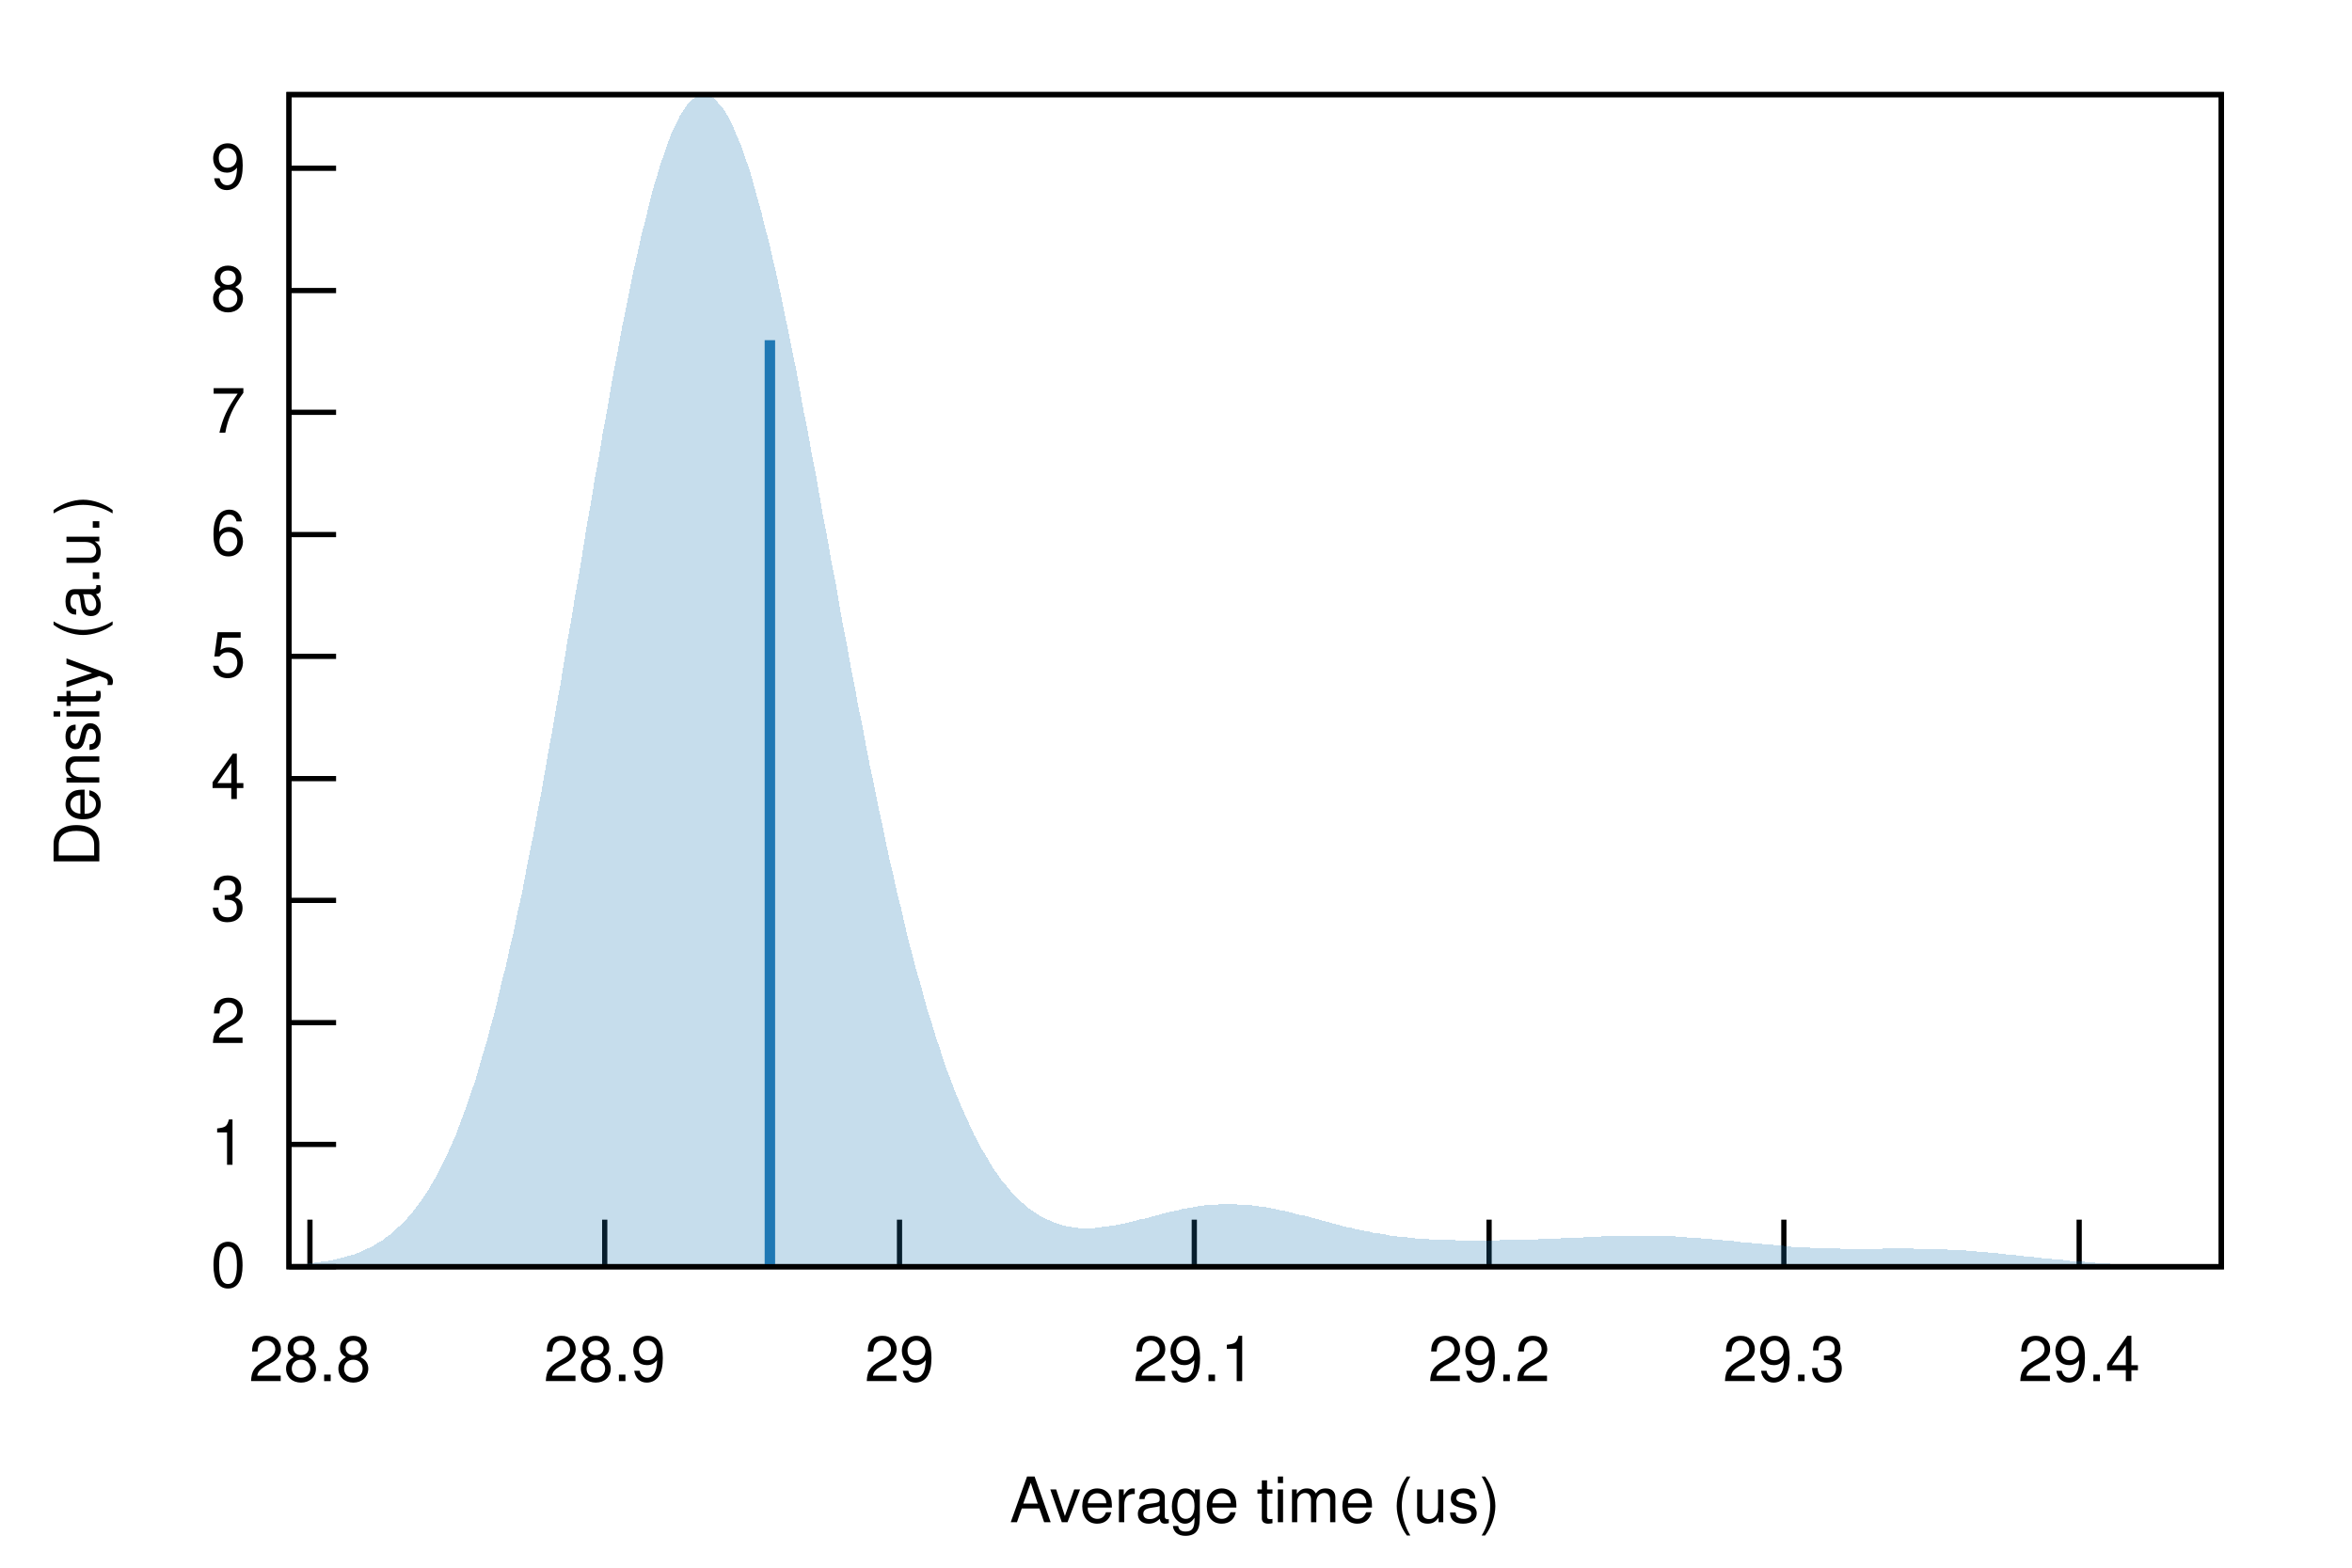
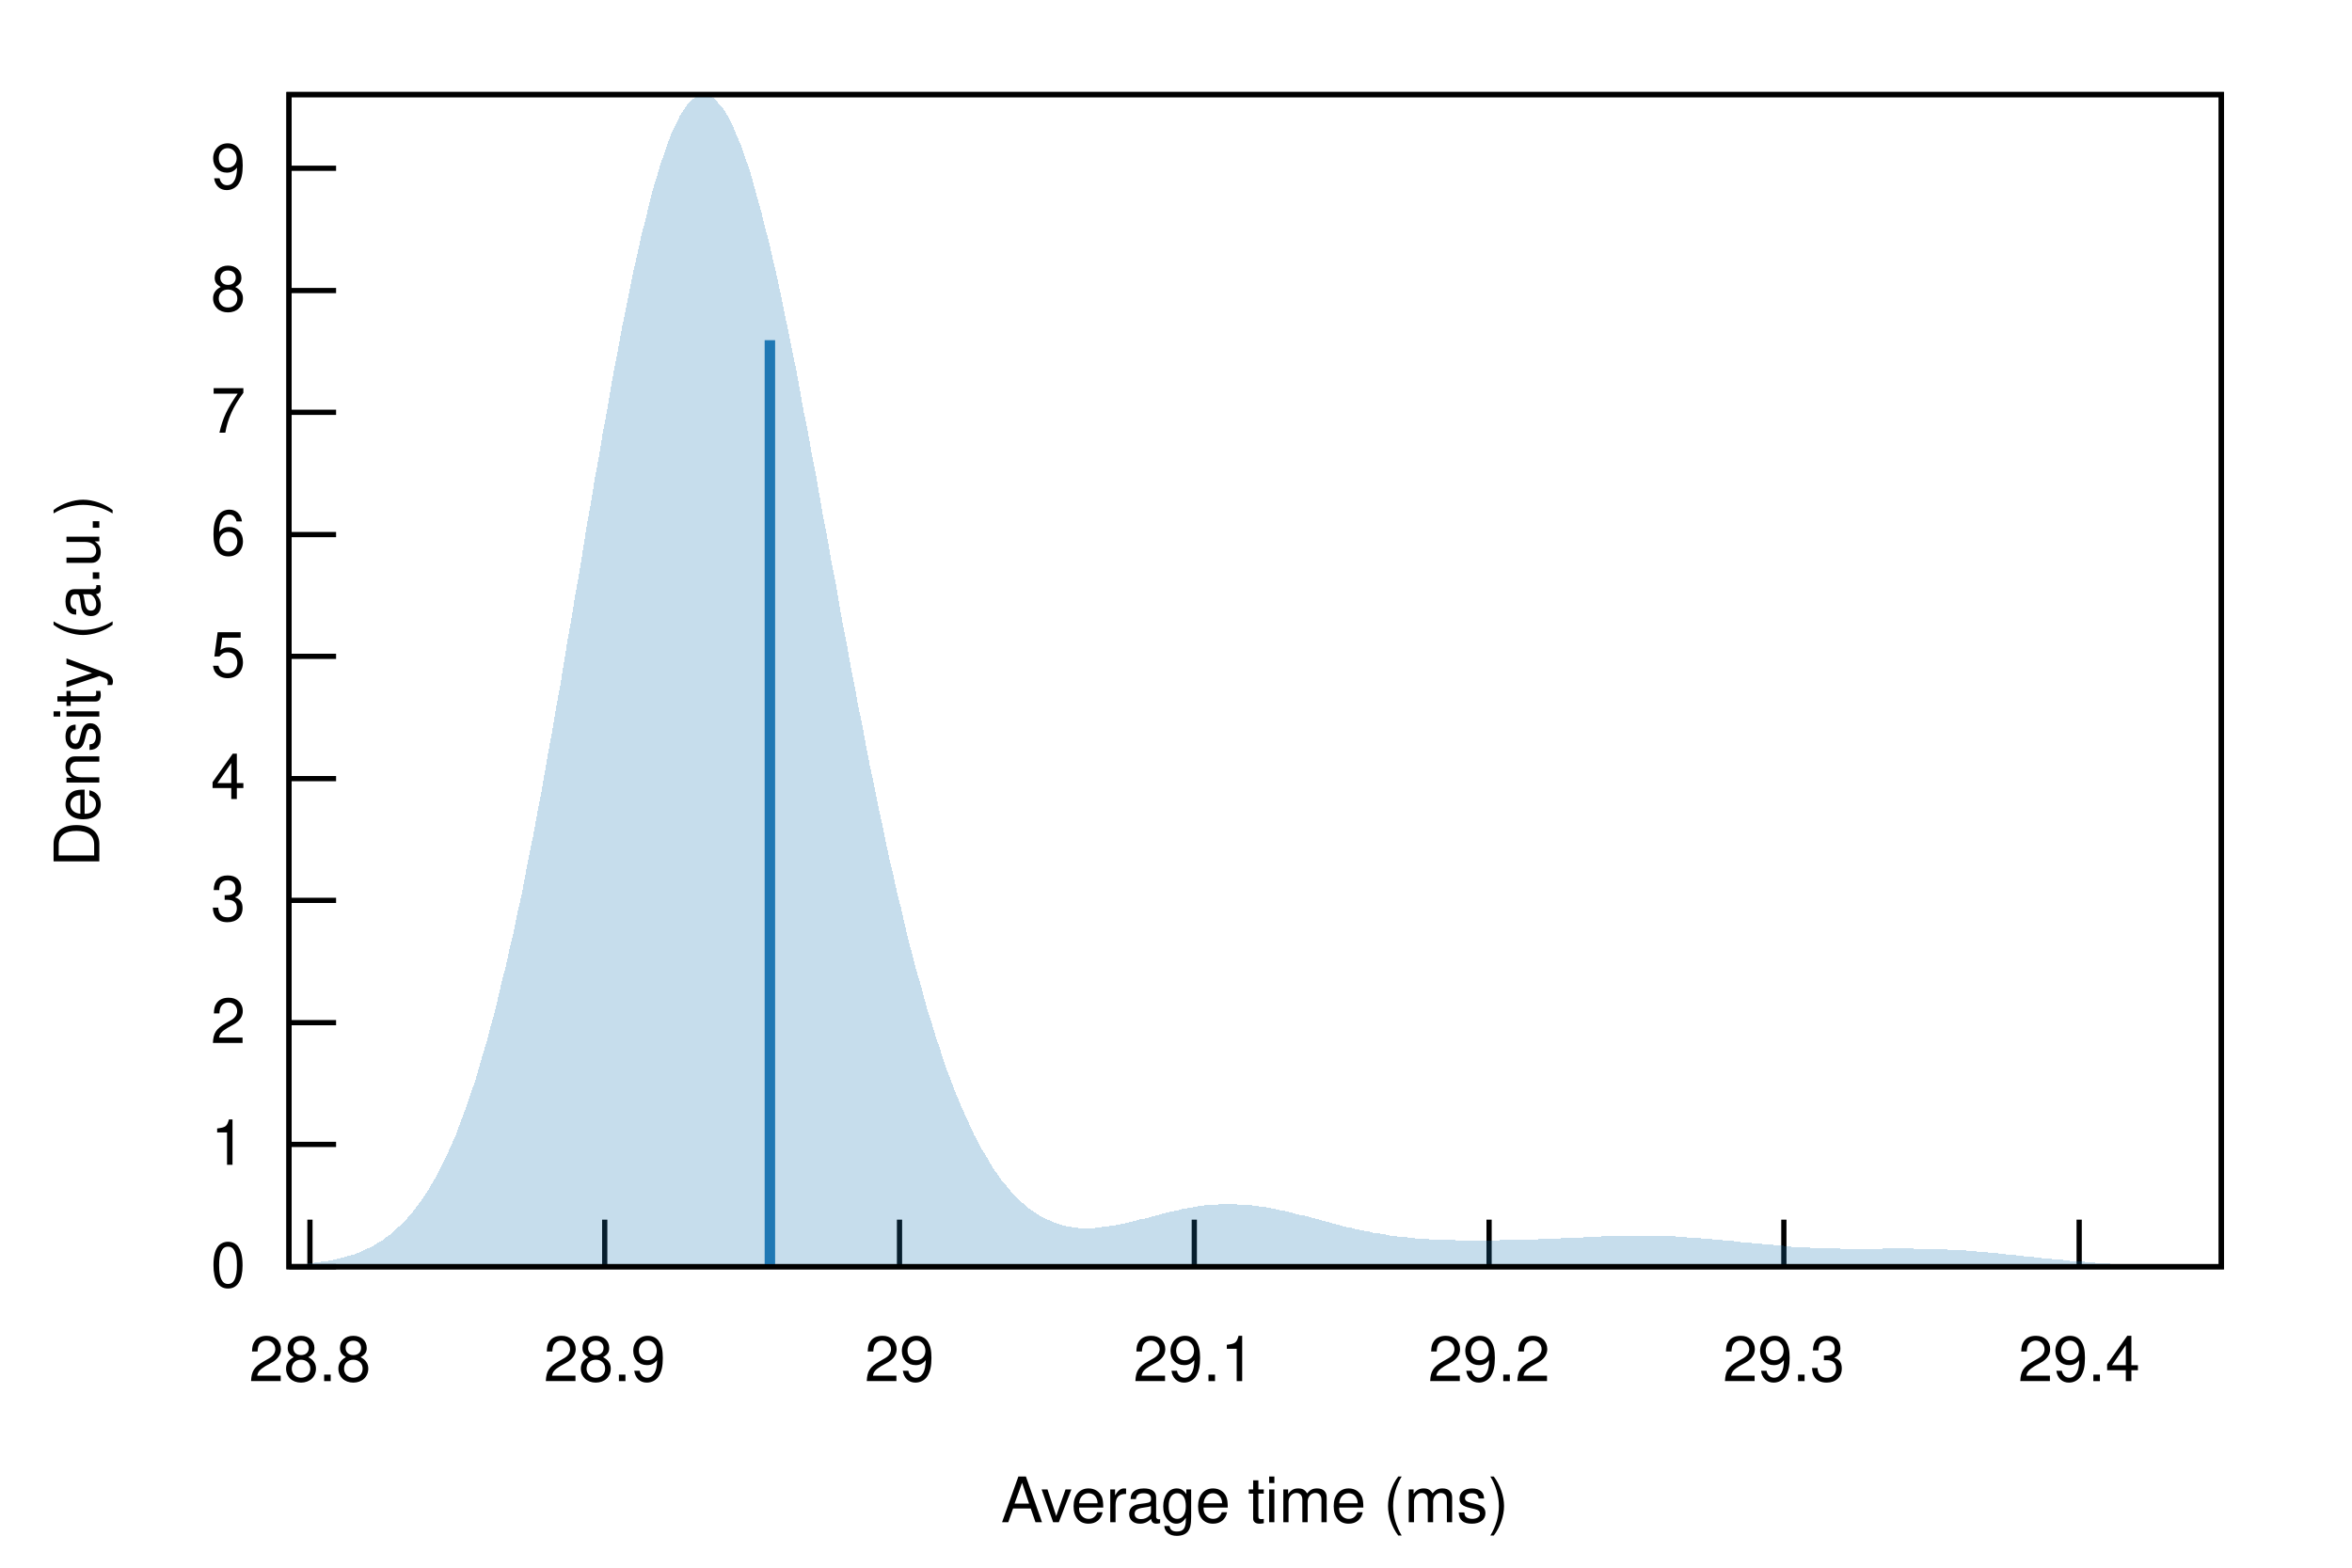
<svg xmlns="http://www.w3.org/2000/svg" xmlns:xlink="http://www.w3.org/1999/xlink" viewBox="0 0 450 300">
  <g id="gnuplot_canvas">
    <rect x="0" y="0" width="450" height="300" fill="none" />
    <defs>
      <circle id="gpDot" r="0.5" stroke-width="0.5" stroke="currentColor" />
      <path id="gpPt0" stroke-width="0.222" stroke="currentColor" d="M-1,0 h2 M0,-1 v2" />
      <path id="gpPt1" stroke-width="0.222" stroke="currentColor" d="M-1,-1 L1,1 M1,-1 L-1,1" />
      <path id="gpPt2" stroke-width="0.222" stroke="currentColor" d="M-1,0 L1,0 M0,-1 L0,1 M-1,-1 L1,1 M-1,1 L1,-1" />
      <rect id="gpPt3" stroke-width="0.222" stroke="currentColor" x="-1" y="-1" width="2" height="2" />
      <rect id="gpPt4" stroke-width="0.222" stroke="currentColor" fill="currentColor" x="-1" y="-1" width="2" height="2" />
      <circle id="gpPt5" stroke-width="0.222" stroke="currentColor" cx="0" cy="0" r="1" />
      <use xlink:href="#gpPt5" id="gpPt6" fill="currentColor" stroke="none" />
      <path id="gpPt7" stroke-width="0.222" stroke="currentColor" d="M0,-1.33 L-1.33,0.67 L1.33,0.67 z" />
      <use xlink:href="#gpPt7" id="gpPt8" fill="currentColor" stroke="none" />
      <use xlink:href="#gpPt7" id="gpPt9" stroke="currentColor" transform="rotate(180)" />
      <use xlink:href="#gpPt9" id="gpPt10" fill="currentColor" stroke="none" />
      <use xlink:href="#gpPt3" id="gpPt11" stroke="currentColor" transform="rotate(45)" />
      <use xlink:href="#gpPt11" id="gpPt12" fill="currentColor" stroke="none" />
      <path id="gpPt13" stroke-width="0.222" stroke="currentColor" d="M0,1.330 L1.265,0.411 L0.782,-1.067 L-0.782,-1.076 L-1.265,0.411 z" />
      <use xlink:href="#gpPt13" id="gpPt14" fill="currentColor" stroke="none" />
      <filter id="textbox" filterUnits="objectBoundingBox" x="0" y="0" height="1" width="1">
        <feFlood flood-color="white" flood-opacity="1" result="bgnd" />
        <feComposite in="SourceGraphic" in2="bgnd" operator="atop" />
      </filter>
      <filter id="greybox" filterUnits="objectBoundingBox" x="0" y="0" height="1" width="1">
        <feFlood flood-color="lightgrey" flood-opacity="1" result="grey" />
        <feComposite in="SourceGraphic" in2="grey" operator="atop" />
      </filter>
    </defs>
    <g fill="none" color="white" stroke="currentColor" stroke-width="1.00" stroke-linecap="butt" stroke-linejoin="miter">
</g>
    <g fill="none" color="black" stroke="currentColor" stroke-width="1.00" stroke-linecap="butt" stroke-linejoin="miter">
      <path stroke="black" d="M55.3,242.4 L64.3,242.4  " />
      <g transform="translate(47.0,246.3)" stroke="none" fill="black" font-family="Helvetica" font-size="12.00" text-anchor="end">
        <text>
          <tspan font-family="Helvetica"> 0</tspan>
        </text>
      </g>
    </g>
    <g fill="none" color="black" stroke="currentColor" stroke-width="1.00" stroke-linecap="butt" stroke-linejoin="miter">
      <path stroke="black" d="M55.3,219.0 L64.3,219.0  " />
      <g transform="translate(47.0,222.9)" stroke="none" fill="black" font-family="Helvetica" font-size="12.00" text-anchor="end">
        <text>
          <tspan font-family="Helvetica"> 1</tspan>
        </text>
      </g>
    </g>
    <g fill="none" color="black" stroke="currentColor" stroke-width="1.00" stroke-linecap="butt" stroke-linejoin="miter">
      <path stroke="black" d="M55.3,195.7 L64.3,195.7  " />
      <g transform="translate(47.0,199.6)" stroke="none" fill="black" font-family="Helvetica" font-size="12.00" text-anchor="end">
        <text>
          <tspan font-family="Helvetica"> 2</tspan>
        </text>
      </g>
    </g>
    <g fill="none" color="black" stroke="currentColor" stroke-width="1.00" stroke-linecap="butt" stroke-linejoin="miter">
      <path stroke="black" d="M55.3,172.3 L64.3,172.3  " />
      <g transform="translate(47.0,176.2)" stroke="none" fill="black" font-family="Helvetica" font-size="12.00" text-anchor="end">
        <text>
          <tspan font-family="Helvetica"> 3</tspan>
        </text>
      </g>
    </g>
    <g fill="none" color="black" stroke="currentColor" stroke-width="1.00" stroke-linecap="butt" stroke-linejoin="miter">
      <path stroke="black" d="M55.3,149.0 L64.3,149.0  " />
      <g transform="translate(47.0,152.9)" stroke="none" fill="black" font-family="Helvetica" font-size="12.00" text-anchor="end">
        <text>
          <tspan font-family="Helvetica"> 4</tspan>
        </text>
      </g>
    </g>
    <g fill="none" color="black" stroke="currentColor" stroke-width="1.00" stroke-linecap="butt" stroke-linejoin="miter">
      <path stroke="black" d="M55.3,125.6 L64.3,125.6  " />
      <g transform="translate(47.0,129.5)" stroke="none" fill="black" font-family="Helvetica" font-size="12.00" text-anchor="end">
        <text>
          <tspan font-family="Helvetica"> 5</tspan>
        </text>
      </g>
    </g>
    <g fill="none" color="black" stroke="currentColor" stroke-width="1.00" stroke-linecap="butt" stroke-linejoin="miter">
      <path stroke="black" d="M55.3,102.3 L64.3,102.3  " />
      <g transform="translate(47.0,106.2)" stroke="none" fill="black" font-family="Helvetica" font-size="12.00" text-anchor="end">
        <text>
          <tspan font-family="Helvetica"> 6</tspan>
        </text>
      </g>
    </g>
    <g fill="none" color="black" stroke="currentColor" stroke-width="1.00" stroke-linecap="butt" stroke-linejoin="miter">
      <path stroke="black" d="M55.3,78.9 L64.3,78.9  " />
      <g transform="translate(47.0,82.8)" stroke="none" fill="black" font-family="Helvetica" font-size="12.00" text-anchor="end">
        <text>
          <tspan font-family="Helvetica"> 7</tspan>
        </text>
      </g>
    </g>
    <g fill="none" color="black" stroke="currentColor" stroke-width="1.00" stroke-linecap="butt" stroke-linejoin="miter">
      <path stroke="black" d="M55.3,55.6 L64.3,55.6  " />
      <g transform="translate(47.0,59.5)" stroke="none" fill="black" font-family="Helvetica" font-size="12.00" text-anchor="end">
        <text>
          <tspan font-family="Helvetica"> 8</tspan>
        </text>
      </g>
    </g>
    <g fill="none" color="black" stroke="currentColor" stroke-width="1.00" stroke-linecap="butt" stroke-linejoin="miter">
      <path stroke="black" d="M55.3,32.2 L64.3,32.2  " />
      <g transform="translate(47.0,36.1)" stroke="none" fill="black" font-family="Helvetica" font-size="12.00" text-anchor="end">
        <text>
          <tspan font-family="Helvetica"> 9</tspan>
        </text>
      </g>
    </g>
    <g fill="none" color="black" stroke="currentColor" stroke-width="1.00" stroke-linecap="butt" stroke-linejoin="miter">
      <path stroke="black" d="M59.3,242.4 L59.3,233.4  " />
      <g transform="translate(59.3,264.3)" stroke="none" fill="black" font-family="Helvetica" font-size="12.00" text-anchor="middle">
        <text>
          <tspan font-family="Helvetica"> 28.8</tspan>
        </text>
      </g>
    </g>
    <g fill="none" color="black" stroke="currentColor" stroke-width="1.00" stroke-linecap="butt" stroke-linejoin="miter">
      <path stroke="black" d="M115.7,242.4 L115.7,233.4  " />
      <g transform="translate(115.7,264.3)" stroke="none" fill="black" font-family="Helvetica" font-size="12.00" text-anchor="middle">
        <text>
          <tspan font-family="Helvetica"> 28.9</tspan>
        </text>
      </g>
    </g>
    <g fill="none" color="black" stroke="currentColor" stroke-width="1.00" stroke-linecap="butt" stroke-linejoin="miter">
      <path stroke="black" d="M172.1,242.4 L172.1,233.4  " />
      <g transform="translate(172.1,264.3)" stroke="none" fill="black" font-family="Helvetica" font-size="12.00" text-anchor="middle">
        <text>
          <tspan font-family="Helvetica"> 29</tspan>
        </text>
      </g>
    </g>
    <g fill="none" color="black" stroke="currentColor" stroke-width="1.00" stroke-linecap="butt" stroke-linejoin="miter">
      <path stroke="black" d="M228.5,242.4 L228.5,233.4  " />
      <g transform="translate(228.5,264.3)" stroke="none" fill="black" font-family="Helvetica" font-size="12.00" text-anchor="middle">
        <text>
          <tspan font-family="Helvetica"> 29.1</tspan>
        </text>
      </g>
    </g>
    <g fill="none" color="black" stroke="currentColor" stroke-width="1.00" stroke-linecap="butt" stroke-linejoin="miter">
      <path stroke="black" d="M284.9,242.4 L284.9,233.4  " />
      <g transform="translate(284.9,264.3)" stroke="none" fill="black" font-family="Helvetica" font-size="12.00" text-anchor="middle">
        <text>
          <tspan font-family="Helvetica"> 29.2</tspan>
        </text>
      </g>
    </g>
    <g fill="none" color="black" stroke="currentColor" stroke-width="1.00" stroke-linecap="butt" stroke-linejoin="miter">
      <path stroke="black" d="M341.3,242.4 L341.3,233.4  " />
      <g transform="translate(341.3,264.3)" stroke="none" fill="black" font-family="Helvetica" font-size="12.00" text-anchor="middle">
        <text>
          <tspan font-family="Helvetica"> 29.3</tspan>
        </text>
      </g>
    </g>
    <g fill="none" color="black" stroke="currentColor" stroke-width="1.00" stroke-linecap="butt" stroke-linejoin="miter">
      <path stroke="black" d="M397.8,242.4 L397.8,233.4  " />
      <g transform="translate(397.8,264.3)" stroke="none" fill="black" font-family="Helvetica" font-size="12.00" text-anchor="middle">
        <text>
          <tspan font-family="Helvetica"> 29.4</tspan>
        </text>
      </g>
    </g>
    <g fill="none" color="black" stroke="currentColor" stroke-width="1.00" stroke-linecap="butt" stroke-linejoin="miter">
</g>
    <g fill="none" color="black" stroke="currentColor" stroke-width="1.00" stroke-linecap="butt" stroke-linejoin="miter">
      <path stroke="black" d="M55.3,18.1 L55.3,242.4 L425.0,242.4 L425.0,18.1 L55.3,18.1 Z  " />
    </g>
    <g fill="none" color="black" stroke="currentColor" stroke-width="1.00" stroke-linecap="butt" stroke-linejoin="miter">
      <g transform="translate(19.0,130.3) rotate(270)" stroke="none" fill="black" font-family="Helvetica" font-size="12.00" text-anchor="middle">
        <text>
          <tspan font-family="Helvetica">Density (a.u.)</tspan>
        </text>
      </g>
    </g>
    <g fill="none" color="black" stroke="currentColor" stroke-width="1.00" stroke-linecap="butt" stroke-linejoin="miter">
      <g transform="translate(240.1,291.3)" stroke="none" fill="black" font-family="Helvetica" font-size="12.00" text-anchor="middle">
        <text>
-           <tspan font-family="Helvetica">Average time (us)</tspan>
+           <tspan font-family="Helvetica">Average time (ms)</tspan>
        </text>
      </g>
    </g>
    <g fill="none" color="black" stroke="currentColor" stroke-width="1.00" stroke-linecap="butt" stroke-linejoin="miter">
</g>
    <g id="gnuplot_plot_1">
      <g fill="none" color="black" stroke="currentColor" stroke-width="1.00" stroke-linecap="butt" stroke-linejoin="miter">
        <g stroke="none" shape-rendering="crispEdges">
          <polygon fill="rgb( 31, 120, 180)" fill-opacity="0.25" points="55.3,242.1 56.0,242.0 56.8,242.0 57.5,241.9 58.3,241.9 59.0,241.8 59.7,241.7 60.5,241.6 61.2,241.5 62.0,241.4 62.7,241.3 63.4,241.2 64.2,241.0 64.9,240.8 65.7,240.6 66.4,240.4 67.2,240.2 67.9,240.0 68.6,239.7 69.4,239.4 70.1,239.0 70.9,238.7 71.6,238.3 72.3,237.8 73.1,237.4 73.8,236.8 74.6,236.3 75.3,235.7 76.0,235.0 76.8,234.3 77.5,233.6 78.3,232.7 79.0,231.9 79.7,230.9 80.5,229.9 81.2,228.8 82.0,227.6 82.7,226.4 83.5,225.1 84.2,223.7 84.9,222.2 85.7,220.6 86.4,219.0 87.2,217.2 87.9,215.3 88.6,213.4 89.4,211.3 90.1,209.1 90.9,206.9 91.6,204.5 92.3,202.0 93.1,199.4 93.8,196.7 94.6,193.9 95.3,190.9 96.0,187.9 96.8,184.8 97.5,181.5 98.3,178.2 99.0,174.7 99.8,171.2 100.5,167.5 101.2,163.8 102.0,160.0 102.7,156.1 103.5,152.1 104.2,148.0 104.9,143.9 105.7,139.7 106.4,135.4 107.2,131.1 107.9,126.8 108.6,122.4 109.4,118.0 110.1,113.6 110.9,109.2 111.6,104.8 112.3,100.4 113.1,96.0 113.8,91.6 114.6,87.3 115.3,83.0 116.1,78.8 116.8,74.6 117.5,70.6 118.3,66.6 119.0,62.7 119.8,58.9 120.5,55.3 121.2,51.8 122.0,48.4 122.7,45.1 123.5,42.0 124.2,39.1 124.9,36.3 125.7,33.7 126.4,31.3 127.2,29.1 127.9,27.0 128.6,25.2 129.4,23.6 130.1,22.1 130.9,20.9 131.6,19.9 132.4,19.1 133.1,18.6 133.8,18.2 134.6,18.1 135.3,18.2 136.1,18.5 136.8,19.0 137.5,19.8 138.3,20.7 139.0,21.8 139.8,23.2 140.5,24.8 141.2,26.5 142.0,28.4 142.7,30.5 143.5,32.8 144.2,35.3 144.9,37.9 145.7,40.7 146.4,43.6 147.2,46.6 147.9,49.8 148.7,53.1 149.4,56.5 150.1,60.0 150.9,63.7 151.6,67.3 152.4,71.1 153.1,75.0 153.8,78.9 154.6,82.8 155.3,86.8 156.1,90.8 156.8,94.9 157.5,98.9 158.3,103.0 159.0,107.1 159.8,111.1 160.5,115.2 161.2,119.2 162.0,123.2 162.7,127.2 163.5,131.2 164.2,135.1 165.0,138.9 165.7,142.7 166.4,146.4 167.2,150.1 167.9,153.7 168.7,157.3 169.4,160.7 170.1,164.1 170.9,167.4 171.6,170.7 172.4,173.8 173.1,176.9 173.8,179.9 174.6,182.8 175.3,185.6 176.1,188.3 176.8,190.9 177.5,193.5 178.3,195.9 179.0,198.3 179.8,200.6 180.5,202.8 181.2,204.9 182.0,206.9 182.7,208.8 183.5,210.7 184.2,212.4 185.0,214.1 185.7,215.7 186.4,217.2 187.2,218.7 187.9,220.0 188.7,221.3 189.4,222.5 190.1,223.7 190.9,224.8 191.6,225.8 192.4,226.7 193.1,227.6 193.8,228.5 194.6,229.2 195.3,229.9 196.1,230.6 196.8,231.2 197.5,231.7 198.3,232.2 199.0,232.7 199.8,233.1 200.5,233.4 201.3,233.8 202.0,234.0 202.7,234.3 203.5,234.5 204.2,234.7 205.0,234.8 205.7,234.9 206.4,235.0 207.2,235.0 207.9,235.0 208.7,235.0 209.4,235.0 210.1,234.9 210.9,234.8 211.6,234.8 212.4,234.6 213.1,234.5 213.8,234.4 214.6,234.2 215.3,234.1 216.1,233.9 216.8,233.7 217.6,233.5 218.3,233.3 219.0,233.2 219.8,233.0 220.5,232.8 221.3,232.6 222.0,232.4 222.7,232.2 223.5,232.0 224.2,231.8 225.0,231.7 225.7,231.5 226.4,231.3 227.2,231.2 227.9,231.1 228.7,230.9 229.4,230.8 230.1,230.7 230.9,230.6 231.6,230.6 232.4,230.5 233.1,230.5 233.9,230.4 234.6,230.4 235.3,230.4 236.1,230.4 236.8,230.5 237.6,230.5 238.3,230.5 239.0,230.6 239.8,230.7 240.5,230.8 241.3,230.9 242.0,231.0 242.7,231.1 243.5,231.3 244.2,231.4 245.0,231.6 245.7,231.7 246.4,231.9 247.2,232.1 247.9,232.3 248.7,232.5 249.4,232.6 250.2,232.8 250.9,233.0 251.6,233.2 252.4,233.4 253.1,233.6 253.9,233.8 254.6,234.0 255.3,234.2 256.1,234.4 256.8,234.6 257.6,234.8 258.3,234.9 259.0,235.1 259.8,235.3 260.5,235.4 261.3,235.6 262.0,235.7 262.7,235.9 263.5,236.0 264.2,236.1 265.0,236.2 265.7,236.4 266.5,236.5 267.2,236.6 267.9,236.7 268.7,236.7 269.4,236.8 270.2,236.9 270.9,237.0 271.6,237.0 272.4,237.1 273.1,237.1 273.9,237.2 274.6,237.2 275.3,237.2 276.1,237.3 276.8,237.3 277.6,237.3 278.3,237.3 279.0,237.4 279.8,237.4 280.5,237.4 281.3,237.4 282.0,237.4 282.8,237.4 283.5,237.4 284.2,237.4 285.0,237.4 285.7,237.4 286.5,237.4 287.2,237.3 287.9,237.3 288.7,237.3 289.4,237.3 290.2,237.3 290.9,237.3 291.6,237.2 292.4,237.2 293.1,237.2 293.9,237.2 294.6,237.1 295.3,237.1 296.1,237.1 296.8,237.0 297.6,237.0 298.3,237.0 299.1,236.9 299.8,236.9 300.5,236.9 301.3,236.8 302.0,236.8 302.8,236.8 303.5,236.7 304.2,236.7 305.0,236.7 305.7,236.7 306.5,236.6 307.2,236.6 307.9,236.6 308.7,236.6 309.4,236.5 310.2,236.5 310.9,236.5 311.6,236.5 312.4,236.5 313.1,236.5 313.9,236.5 314.6,236.5 315.3,236.5 316.1,236.5 316.8,236.5 317.6,236.5 318.3,236.6 319.1,236.6 319.8,236.6 320.5,236.6 321.3,236.7 322.0,236.7 322.8,236.8 323.5,236.8 324.2,236.9 325.0,236.9 325.7,237.0 326.5,237.0 327.2,237.1 327.9,237.2 328.7,237.2 329.4,237.3 330.2,237.4 330.9,237.4 331.6,237.5 332.4,237.6 333.1,237.7 333.9,237.7 334.6,237.8 335.4,237.9 336.1,238.0 336.8,238.0 337.6,238.1 338.3,238.2 339.1,238.2 339.8,238.3 340.5,238.4 341.3,238.4 342.0,238.5 342.8,238.6 343.5,238.6 344.2,238.7 345.0,238.7 345.7,238.7 346.5,238.8 347.2,238.8 347.9,238.8 348.7,238.9 349.4,238.9 350.2,238.9 350.9,238.9 351.7,238.9 352.4,239.0 353.1,239.0 353.9,239.0 354.6,239.0 355.4,239.0 356.1,239.0 356.8,239.0 357.6,239.0 358.3,239.0 359.1,239.0 359.8,239.0 360.5,238.9 361.3,238.9 362.0,238.9 362.8,238.9 363.5,238.9 364.2,238.9 365.0,238.9 365.7,238.9 366.5,239.0 367.2,239.0 368.0,239.0 368.7,239.0 369.4,239.0 370.2,239.0 370.9,239.1 371.7,239.1 372.4,239.1 373.1,239.2 373.9,239.2 374.6,239.2 375.4,239.3 376.1,239.3 376.8,239.4 377.6,239.4 378.3,239.5 379.1,239.6 379.8,239.6 380.5,239.7 381.3,239.8 382.0,239.8 382.8,239.9 383.5,240.0 384.3,240.1 385.0,240.1 385.7,240.2 386.5,240.3 387.2,240.4 388.0,240.4 388.7,240.5 389.4,240.6 390.2,240.7 390.9,240.8 391.7,240.8 392.4,240.9 393.1,241.0 393.9,241.1 394.6,241.1 395.4,241.2 396.1,241.3 396.8,241.3 397.6,241.4 398.3,241.4 399.1,241.5 399.8,241.6 400.6,241.6 401.3,241.7 402.0,241.7 402.8,241.8 403.5,241.8 404.3,241.9 405.0,241.9 405.7,241.9 406.5,242.0 407.2,242.0 408.0,242.0 408.7,242.1 409.4,242.1 410.2,242.1 410.9,242.1 411.7,242.2 412.4,242.2 413.1,242.2 413.9,242.2 414.6,242.2 415.4,242.3 416.1,242.3 416.9,242.3 417.6,242.3 418.3,242.3 419.1,242.3 419.8,242.3 420.6,242.3 421.3,242.3 422.0,242.3 422.8,242.4 423.5,242.4 424.3,242.4 425.0,242.4 425.0,242.4 424.3,242.4 423.5,242.4 422.8,242.4 422.0,242.4 421.3,242.4 420.6,242.4 419.8,242.4 419.1,242.4 418.3,242.4 417.6,242.4 416.9,242.4 416.1,242.4 415.4,242.4 414.6,242.4 413.9,242.4 413.1,242.4 412.4,242.4 411.7,242.4 410.9,242.4 410.2,242.4 409.4,242.4 408.7,242.4 408.0,242.4 407.2,242.4 406.5,242.4 405.7,242.4 405.0,242.4 404.3,242.4 403.5,242.4 402.8,242.4 402.0,242.4 401.3,242.4 400.6,242.4 399.8,242.4 399.1,242.4 398.3,242.4 397.6,242.4 396.8,242.4 396.1,242.4 395.4,242.4 394.6,242.4 393.9,242.4 393.1,242.4 392.4,242.4 391.7,242.4 390.9,242.4 390.2,242.4 389.4,242.4 388.7,242.4 388.0,242.4 387.2,242.4 386.5,242.4 385.7,242.4 385.0,242.4 384.3,242.4 383.5,242.4 382.8,242.4 382.0,242.4 381.3,242.4 380.5,242.4 379.8,242.4 379.1,242.4 378.3,242.4 377.6,242.4 376.8,242.4 376.1,242.4 375.4,242.4 374.6,242.4 373.9,242.4 373.1,242.4 372.4,242.4 371.7,242.4 370.9,242.4 370.2,242.4 369.4,242.4 368.7,242.4 368.0,242.4 367.2,242.4 366.5,242.4 365.7,242.4 365.0,242.4 364.2,242.4 363.5,242.4 362.8,242.4 362.0,242.4 361.3,242.4 360.5,242.4 359.8,242.4 359.1,242.4 358.3,242.4 357.6,242.4 356.8,242.4 356.1,242.4 355.4,242.4 354.6,242.4 353.9,242.4 353.1,242.4 352.4,242.4 351.7,242.4 350.9,242.4 350.2,242.4 349.4,242.4 348.7,242.4 347.9,242.4 347.2,242.4 346.5,242.4 345.7,242.4 345.0,242.4 344.2,242.4 343.5,242.4 342.8,242.4 342.0,242.4 341.3,242.4 340.5,242.4 339.8,242.4 339.1,242.4 338.3,242.4 337.6,242.4 336.8,242.4 336.1,242.4 335.4,242.4 334.6,242.4 333.9,242.4 333.1,242.4 332.4,242.4 331.6,242.4 330.9,242.4 330.2,242.4 329.4,242.4 328.7,242.4 327.9,242.4 327.2,242.4 326.5,242.4 325.7,242.4 325.0,242.4 324.2,242.4 323.5,242.4 322.8,242.4 322.0,242.4 321.3,242.4 320.5,242.4 319.8,242.4 319.1,242.4 318.3,242.4 317.6,242.4 316.8,242.4 316.1,242.4 315.3,242.4 314.6,242.4 313.9,242.4 313.1,242.4 312.4,242.4 311.6,242.4 310.9,242.4 310.2,242.4 309.4,242.4 308.7,242.4 307.9,242.4 307.2,242.4 306.5,242.4 305.7,242.4 305.0,242.4 304.2,242.4 303.5,242.4 302.8,242.4 302.0,242.4 301.3,242.4 300.5,242.4 299.8,242.4 299.1,242.4 298.3,242.4 297.6,242.4 296.8,242.4 296.1,242.4 295.3,242.4 294.6,242.4 293.9,242.4 293.1,242.4 292.4,242.4 291.6,242.4 290.9,242.4 290.2,242.4 289.4,242.4 288.7,242.4 287.9,242.4 287.2,242.4 286.5,242.4 285.7,242.4 285.0,242.4 284.2,242.4 283.5,242.4 282.8,242.4 282.0,242.4 281.3,242.4 280.5,242.4 279.8,242.4 279.0,242.4 278.3,242.4 277.6,242.4 276.8,242.4 276.1,242.4 275.3,242.4 274.6,242.4 273.9,242.4 273.1,242.4 272.4,242.4 271.6,242.4 270.9,242.4 270.2,242.4 269.4,242.4 268.7,242.4 267.9,242.4 267.2,242.4 266.5,242.4 265.7,242.4 265.0,242.4 264.2,242.4 263.5,242.4 262.7,242.4 262.0,242.4 261.3,242.4 260.5,242.4 259.8,242.4 259.0,242.4 258.3,242.4 257.6,242.4 256.8,242.4 256.1,242.4 255.3,242.4 254.6,242.4 253.9,242.4 253.1,242.4 252.4,242.4 251.6,242.4 250.9,242.4 250.2,242.4 249.4,242.4 248.7,242.4 247.9,242.4 247.2,242.4 246.4,242.4 245.7,242.4 245.0,242.4 244.2,242.4 243.5,242.4 242.7,242.4 242.0,242.4 241.3,242.4 240.5,242.4 239.8,242.4 239.0,242.4 238.3,242.4 237.6,242.4 236.8,242.4 236.1,242.4 235.3,242.4 234.6,242.4 233.9,242.4 233.1,242.4 232.4,242.4 231.6,242.4 230.9,242.4 230.1,242.4 229.4,242.4 228.7,242.4 227.9,242.4 227.2,242.4 226.4,242.4 225.7,242.4 225.0,242.4 224.2,242.4 223.5,242.4 222.7,242.4 222.0,242.4 221.3,242.4 220.5,242.4 219.8,242.4 219.0,242.4 218.3,242.4 217.6,242.4 216.8,242.4 216.1,242.4 215.3,242.4 214.6,242.4 213.8,242.4 213.1,242.4 212.4,242.4 211.6,242.4 210.9,242.4 210.1,242.4 209.4,242.4 208.7,242.4 207.9,242.4 207.2,242.4 206.4,242.4 205.7,242.4 205.0,242.4 204.2,242.4 203.5,242.4 202.7,242.4 202.0,242.4 201.3,242.4 200.5,242.4 199.8,242.4 199.0,242.4 198.3,242.4 197.5,242.4 196.8,242.4 196.1,242.4 195.3,242.4 194.6,242.4 193.8,242.4 193.1,242.4 192.4,242.4 191.6,242.4 190.9,242.4 190.1,242.4 189.4,242.4 188.7,242.4 187.9,242.4 187.2,242.4 186.4,242.4 185.7,242.4 185.0,242.4 184.2,242.4 183.5,242.4 182.7,242.4 182.0,242.4 181.2,242.4 180.5,242.4 179.8,242.4 179.0,242.4 178.3,242.4 177.5,242.4 176.8,242.4 176.1,242.4 175.3,242.4 174.6,242.4 173.8,242.4 173.1,242.4 172.4,242.4 171.6,242.4 170.9,242.4 170.1,242.4 169.4,242.4 168.7,242.4 167.9,242.4 167.2,242.4 166.4,242.4 165.7,242.4 165.0,242.4 164.2,242.4 163.5,242.4 162.7,242.4 162.0,242.4 161.2,242.4 160.5,242.4 159.8,242.4 159.0,242.4 158.3,242.4 157.5,242.4 156.8,242.4 156.1,242.4 155.3,242.4 154.6,242.4 153.8,242.4 153.1,242.4 152.4,242.4 151.6,242.4 150.9,242.4 150.1,242.4 149.4,242.4 148.7,242.4 147.9,242.4 147.2,242.4 146.4,242.4 145.7,242.4 144.9,242.4 144.2,242.4 143.5,242.4 142.7,242.4 142.0,242.4 141.2,242.4 140.5,242.4 139.8,242.4 139.0,242.4 138.3,242.4 137.5,242.4 136.8,242.4 136.1,242.4 135.3,242.4 134.6,242.4 133.8,242.4 133.1,242.4 132.4,242.4 131.6,242.4 130.9,242.4 130.1,242.4 129.4,242.4 128.6,242.4 127.9,242.4 127.2,242.4 126.4,242.4 125.7,242.4 124.9,242.4 124.2,242.4 123.5,242.4 122.7,242.4 122.0,242.4 121.2,242.4 120.5,242.4 119.8,242.4 119.0,242.4 118.3,242.4 117.5,242.4 116.8,242.4 116.1,242.4 115.3,242.4 114.6,242.4 113.8,242.4 113.1,242.4 112.3,242.4 111.6,242.4 110.9,242.4 110.1,242.4 109.4,242.4 108.6,242.4 107.9,242.4 107.2,242.4 106.4,242.4 105.7,242.4 104.9,242.4 104.2,242.4 103.5,242.4 102.7,242.4 102.0,242.4 101.2,242.4 100.5,242.4 99.8,242.4 99.0,242.4 98.3,242.4 97.5,242.4 96.8,242.4 96.0,242.4 95.3,242.4 94.6,242.4 93.8,242.4 93.1,242.4 92.3,242.4 91.6,242.4 90.9,242.4 90.1,242.4 89.4,242.4 88.6,242.4 87.9,242.4 87.2,242.4 86.4,242.4 85.7,242.4 84.9,242.4 84.2,242.4 83.5,242.4 82.7,242.4 82.0,242.4 81.2,242.4 80.5,242.4 79.7,242.4 79.0,242.4 78.3,242.4 77.5,242.4 76.8,242.4 76.0,242.4 75.3,242.4 74.6,242.4 73.8,242.4 73.1,242.4 72.3,242.4 71.6,242.4 70.9,242.4 70.1,242.4 69.4,242.4 68.6,242.4 67.9,242.4 67.2,242.4 66.4,242.4 65.7,242.4 64.9,242.4 64.2,242.4 63.4,242.4 62.7,242.4 62.0,242.4 61.2,242.4 60.5,242.4 59.7,242.4 59.0,242.4 58.3,242.4 57.5,242.4 56.8,242.4 56.0,242.4 55.3,242.4 " />
        </g>
      </g>
    </g>
    <g id="gnuplot_plot_2">
      <g fill="none" color="white" stroke="rgb( 31, 120, 180)" stroke-width="2.00" stroke-linecap="butt" stroke-linejoin="miter">
</g>
      <g fill="none" color="black" stroke="currentColor" stroke-width="2.00" stroke-linecap="butt" stroke-linejoin="miter">
        <path stroke="rgb( 31, 120, 180)" d="M147.3,242.4 L147.3,65.1  " />
      </g>
    </g>
    <g fill="none" color="black" stroke="currentColor" stroke-width="2.00" stroke-linecap="butt" stroke-linejoin="miter">
</g>
    <g fill="none" color="black" stroke="black" stroke-width="1.00" stroke-linecap="butt" stroke-linejoin="miter">
</g>
    <g fill="none" color="black" stroke="currentColor" stroke-width="1.00" stroke-linecap="butt" stroke-linejoin="miter">
      <path stroke="black" d="M55.3,18.1 L55.3,242.4 L425.0,242.4 L425.0,18.1 L55.3,18.1 Z  " />
    </g>
    <g fill="none" color="black" stroke="currentColor" stroke-width="1.00" stroke-linecap="butt" stroke-linejoin="miter">
</g>
  </g>
</svg>
